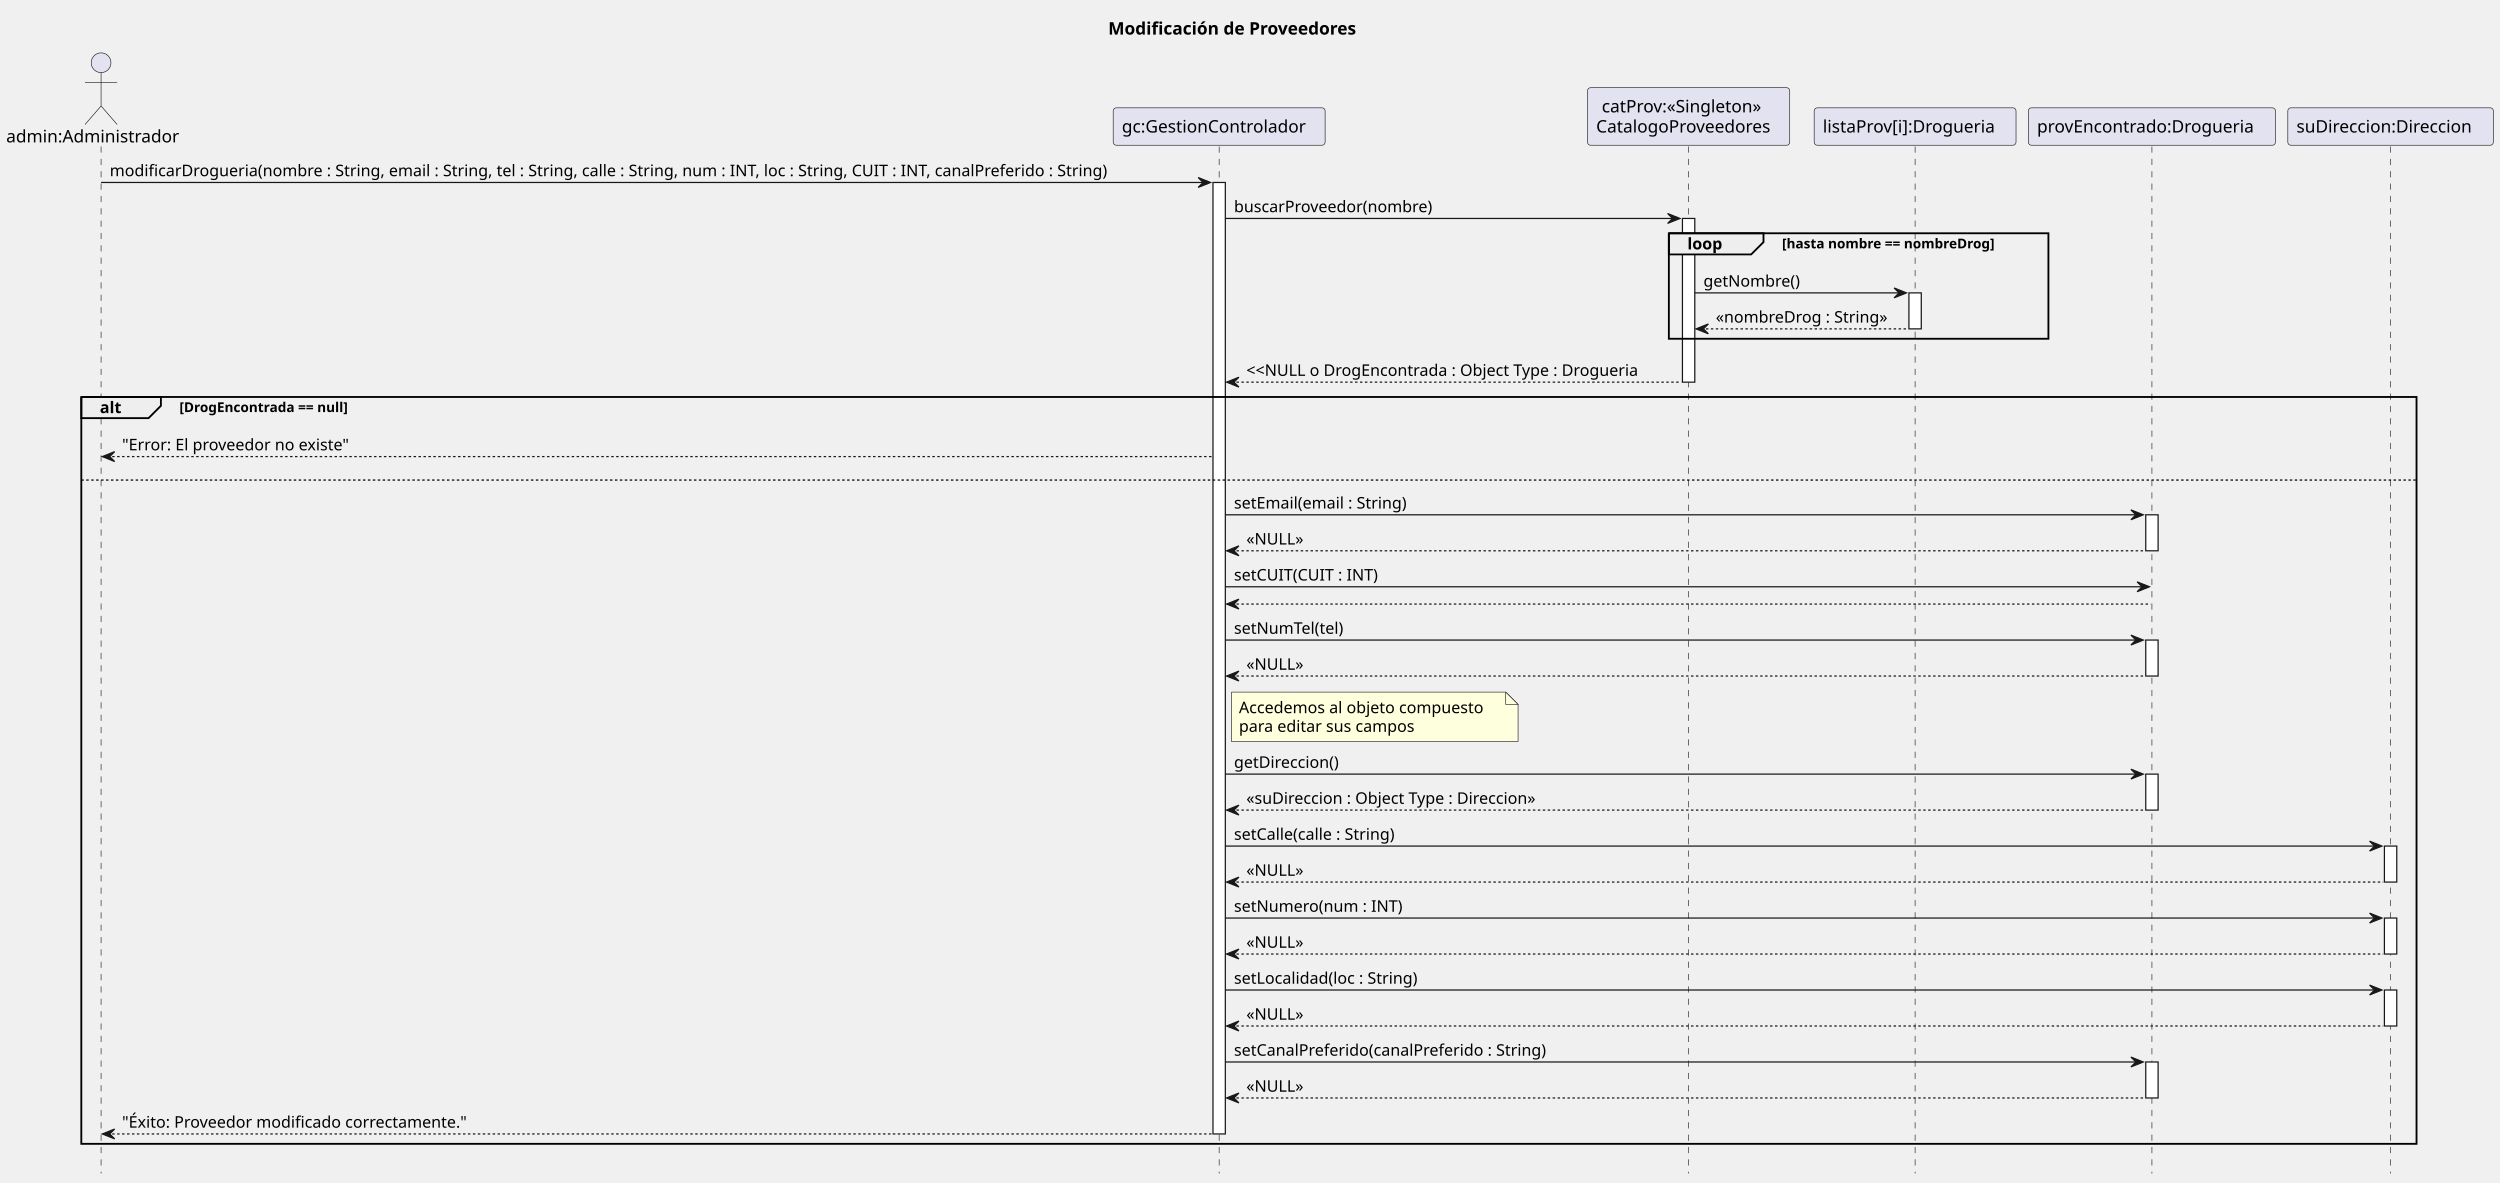
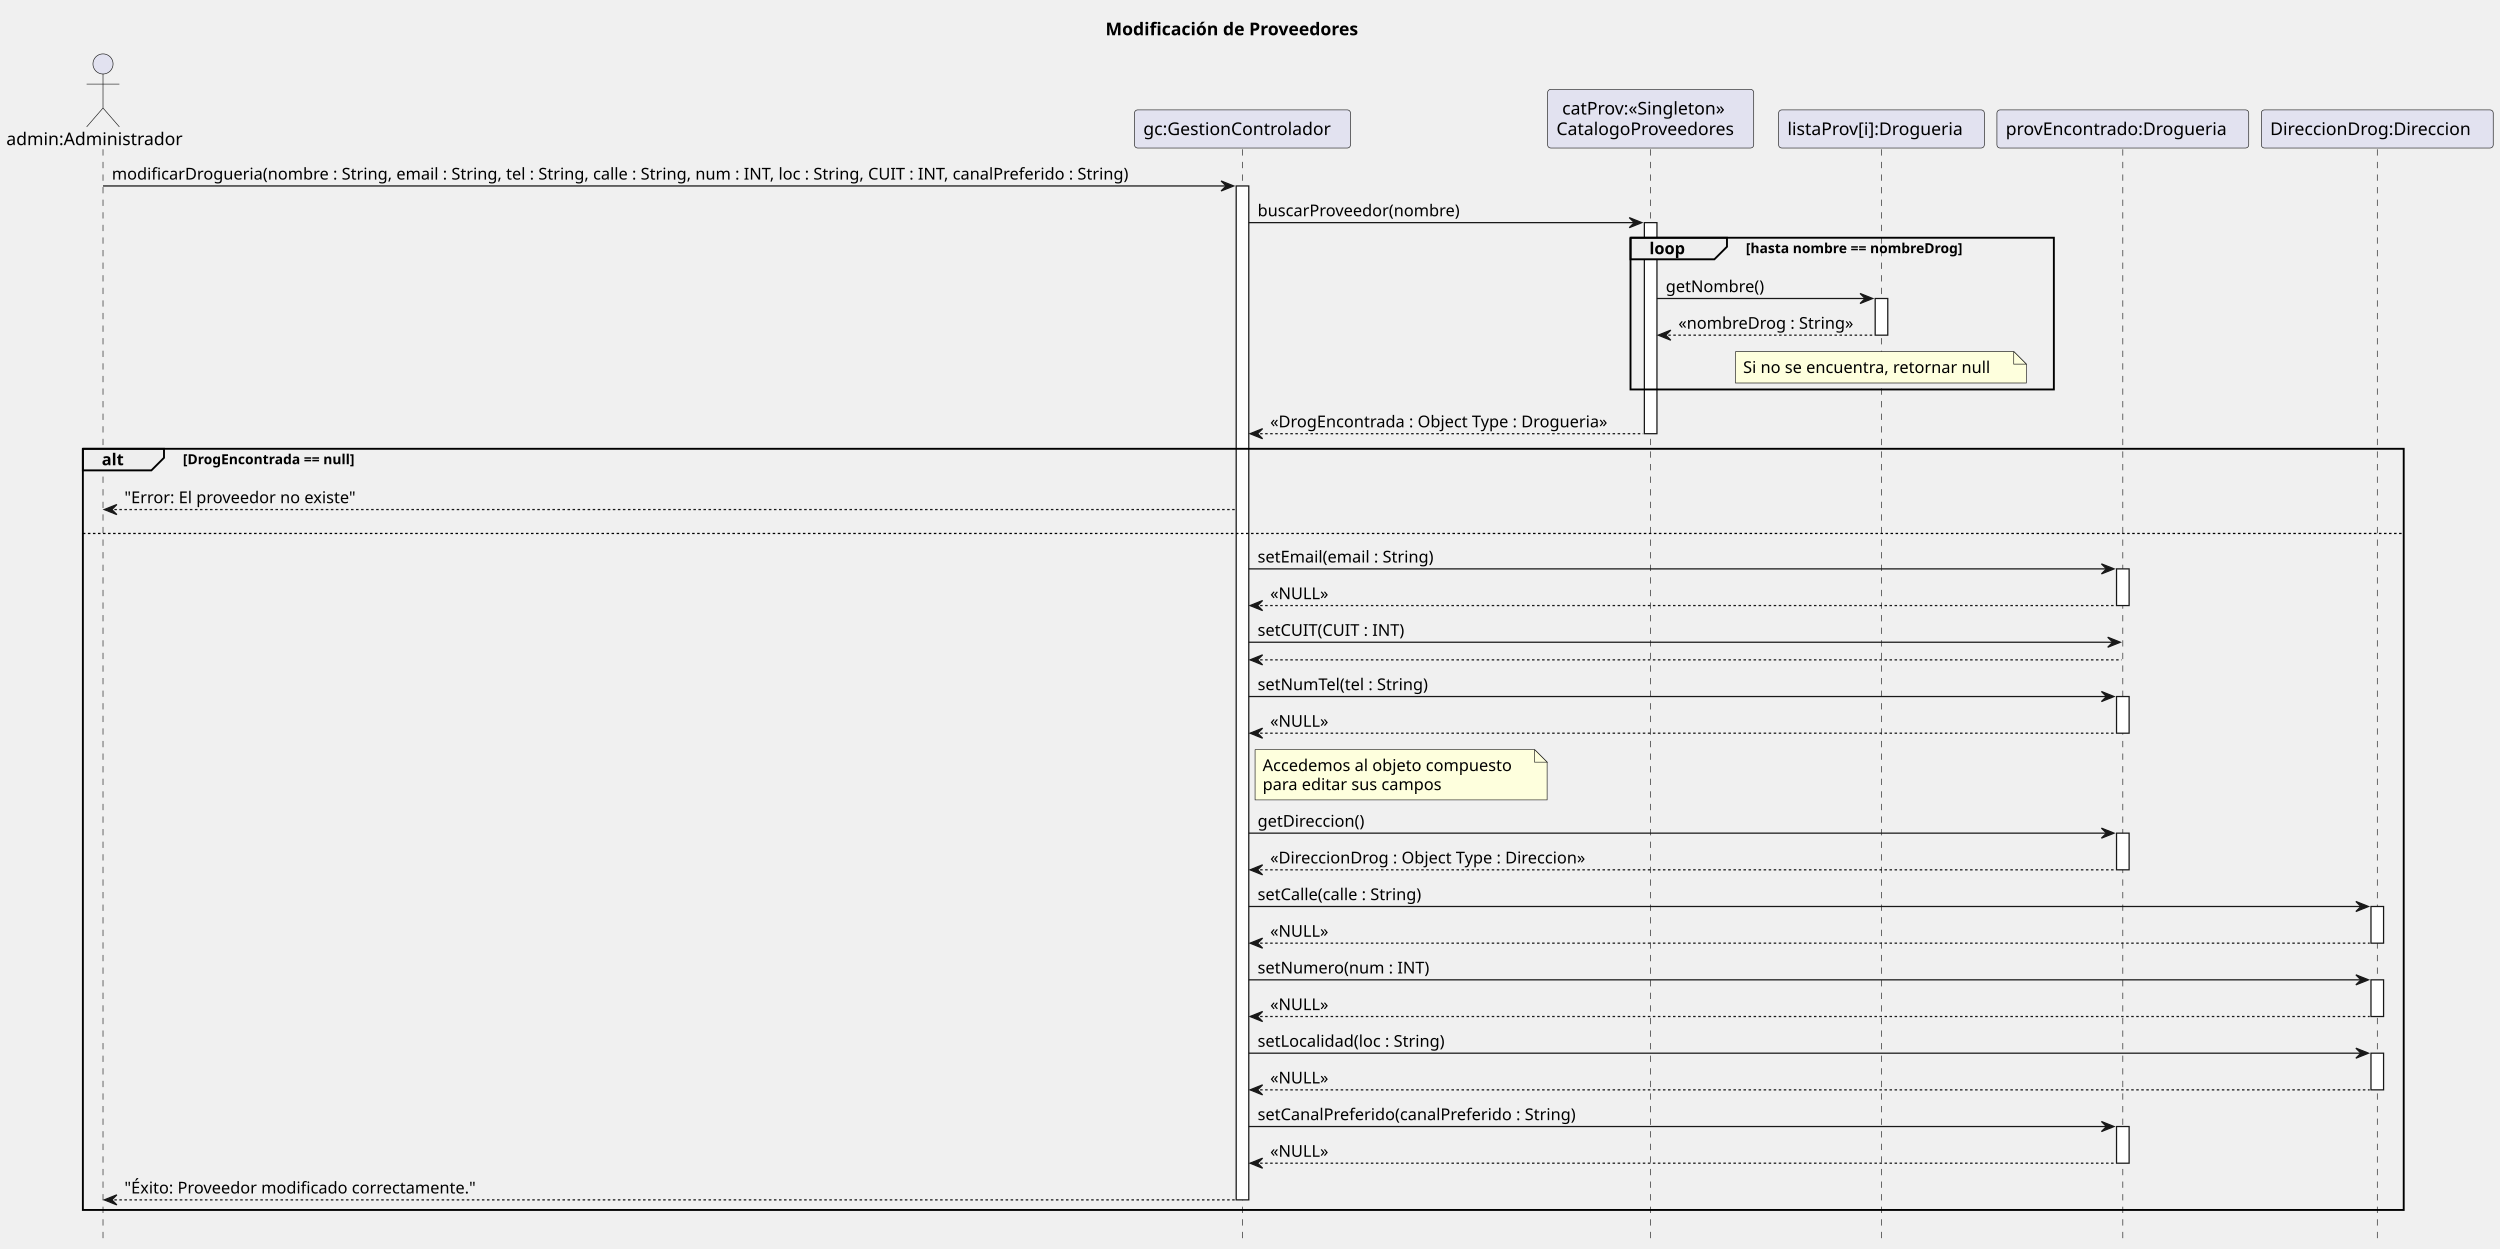
- <svg xmlns="http://www.w3.org/2000/svg" contentStyleType="text/css" data-diagram-type="SEQUENCE" height="957px" preserveAspectRatio="none" style="width:2024px;height:957px;background:#FFFFFF;" version="1.1" viewBox="0 0 2024 957" width="2024px" zoomAndPan="magnify">
+ <svg xmlns="http://www.w3.org/2000/svg" contentStyleType="text/css" data-diagram-type="SEQUENCE" height="992px" preserveAspectRatio="none" style="width:1986px;height:992px;background:#FFFFFF;" version="1.1" viewBox="0 0 1986 992" width="1986px" zoomAndPan="magnify">
  <defs />
  <g>
-     <text fill="#000000" font-family="sans-serif" font-size="14" font-weight="bold" lengthAdjust="spacing" textLength="228.225" x="897.199" y="27.995">Modificación de Proveedores</text>
+     <text fill="#000000" font-family="sans-serif" font-size="14" font-weight="bold" lengthAdjust="spacing" textLength="228.225" x="878.199" y="27.995">Modificación de Proveedores</text>
    <g>
-       <rect fill="#000000" fill-opacity="0" height="831.453" width="8" x="78.332" y="118.594" />
-       <line style="stroke:#181818;stroke-width:0.5;stroke-dasharray:5,5;" x1="81.832" x2="81.832" y1="118.594" y2="950.047" />
+       <rect fill="#000000" fill-opacity="0" height="866.586" width="8" x="78.332" y="118.594" />
+       <line style="stroke:#181818;stroke-width:0.5;stroke-dasharray:5,5;" x1="81.832" x2="81.832" y1="118.594" y2="985.18" />
    </g>
    <g>
-       <rect fill="#000000" fill-opacity="0" height="831.453" width="8" x="983.53" y="118.594" />
-       <line style="stroke:#181818;stroke-width:0.5;stroke-dasharray:5,5;" x1="987.03" x2="987.03" y1="118.594" y2="950.047" />
+       <rect fill="#000000" fill-opacity="0" height="866.586" width="8" x="983.53" y="118.594" />
+       <line style="stroke:#181818;stroke-width:0.5;stroke-dasharray:5,5;" x1="987.03" x2="987.03" y1="118.594" y2="985.18" />
    </g>
    <g>
-       <rect fill="#FFFFFF" height="770.32" style="stroke:#181818;stroke-width:1;" width="10" x="982.03" y="147.727" />
+       <rect fill="#FFFFFF" height="805.453" style="stroke:#181818;stroke-width:1;" width="10" x="982.03" y="147.727" />
    </g>
    <g>
-       <rect fill="#000000" fill-opacity="0" height="831.453" width="8" x="1363.604" y="118.594" />
-       <line style="stroke:#181818;stroke-width:0.5;stroke-dasharray:5,5;" x1="1367.104" x2="1367.104" y1="118.594" y2="950.047" />
+       <rect fill="#000000" fill-opacity="0" height="866.586" width="8" x="1307.783" y="118.594" />
+       <line style="stroke:#181818;stroke-width:0.5;stroke-dasharray:5,5;" x1="1311.283" x2="1311.283" y1="118.594" y2="985.18" />
    </g>
    <g>
-       <rect fill="#FFFFFF" height="132.531" style="stroke:#181818;stroke-width:1;" width="10" x="1362.104" y="176.859" />
+       <rect fill="#FFFFFF" height="167.664" style="stroke:#181818;stroke-width:1;" width="10" x="1306.283" y="176.859" />
    </g>
    <g>
-       <rect fill="#000000" fill-opacity="0" height="831.453" width="8" x="1546.965" y="118.594" />
-       <line style="stroke:#181818;stroke-width:0.5;stroke-dasharray:5,5;" x1="1550.465" x2="1550.465" y1="118.594" y2="950.047" />
+       <rect fill="#000000" fill-opacity="0" height="866.586" width="8" x="1491.144" y="118.594" />
+       <line style="stroke:#181818;stroke-width:0.5;stroke-dasharray:5,5;" x1="1494.644" x2="1494.644" y1="118.594" y2="985.18" />
    </g>
    <g>
-       <rect fill="#FFFFFF" height="29.133" style="stroke:#181818;stroke-width:1;" width="10" x="1545.465" y="237.125" />
+       <rect fill="#FFFFFF" height="29.133" style="stroke:#181818;stroke-width:1;" width="10" x="1489.644" y="237.125" />
    </g>
    <g>
-       <rect fill="#000000" fill-opacity="0" height="831.453" width="8" x="1738.695" y="118.594" />
-       <line style="stroke:#181818;stroke-width:0.5;stroke-dasharray:5,5;" x1="1742.195" x2="1742.195" y1="118.594" y2="950.047" />
+       <rect fill="#000000" fill-opacity="0" height="866.586" width="8" x="1682.873" y="118.594" />
+       <line style="stroke:#181818;stroke-width:0.5;stroke-dasharray:5,5;" x1="1686.373" x2="1686.373" y1="118.594" y2="985.18" />
    </g>
    <g>
-       <rect fill="#FFFFFF" height="29.133" style="stroke:#181818;stroke-width:1;" width="10" x="1737.195" y="416.789" />
+       <rect fill="#FFFFFF" height="29.133" style="stroke:#181818;stroke-width:1;" width="10" x="1681.373" y="451.922" />
    </g>
    <g>
-       <rect fill="#FFFFFF" height="29.133" style="stroke:#181818;stroke-width:1;" width="10" x="1737.195" y="518.188" />
+       <rect fill="#FFFFFF" height="29.133" style="stroke:#181818;stroke-width:1;" width="10" x="1681.373" y="553.32" />
    </g>
    <g>
-       <rect fill="#FFFFFF" height="29.133" style="stroke:#181818;stroke-width:1;" width="10" x="1737.195" y="626.719" />
+       <rect fill="#FFFFFF" height="29.133" style="stroke:#181818;stroke-width:1;" width="10" x="1681.373" y="661.852" />
    </g>
    <g>
-       <rect fill="#FFFFFF" height="29.133" style="stroke:#181818;stroke-width:1;" width="10" x="1737.195" y="859.781" />
+       <rect fill="#FFFFFF" height="29.133" style="stroke:#181818;stroke-width:1;" width="10" x="1681.373" y="894.914" />
    </g>
    <g>
-       <rect fill="#000000" fill-opacity="0" height="831.453" width="8" x="1931.918" y="118.594" />
-       <line style="stroke:#181818;stroke-width:0.5;stroke-dasharray:5,5;" x1="1935.418" x2="1935.418" y1="118.594" y2="950.047" />
+       <rect fill="#000000" fill-opacity="0" height="866.586" width="8" x="1885.008" y="118.594" />
+       <line style="stroke:#181818;stroke-width:0.5;stroke-dasharray:5,5;" x1="1888.508" x2="1888.508" y1="118.594" y2="985.18" />
    </g>
    <g>
-       <rect fill="#FFFFFF" height="29.133" style="stroke:#181818;stroke-width:1;" width="10" x="1930.418" y="684.984" />
+       <rect fill="#FFFFFF" height="29.133" style="stroke:#181818;stroke-width:1;" width="10" x="1883.508" y="720.117" />
    </g>
    <g>
-       <rect fill="#FFFFFF" height="29.133" style="stroke:#181818;stroke-width:1;" width="10" x="1930.418" y="743.25" />
+       <rect fill="#FFFFFF" height="29.133" style="stroke:#181818;stroke-width:1;" width="10" x="1883.508" y="778.383" />
    </g>
    <g>
-       <rect fill="#FFFFFF" height="29.133" style="stroke:#181818;stroke-width:1;" width="10" x="1930.418" y="801.516" />
+       <rect fill="#FFFFFF" height="29.133" style="stroke:#181818;stroke-width:1;" width="10" x="1883.508" y="836.648" />
    </g>
    <text fill="#000000" font-family="sans-serif" font-size="14" lengthAdjust="spacing" textLength="147.663" x="5" y="115.292">admin:Administrador</text>
    <ellipse cx="81.832" cy="50.797" fill="#E2E2F0" rx="8" ry="8" style="stroke:#181818;stroke-width:0.5;" />
    <path d="M81.832,58.797 L81.832,85.797 M68.832,66.797 L94.832,66.797 M81.832,85.797 L68.832,100.797 M81.832,85.797 L94.832,100.797" fill="none" style="stroke:#181818;stroke-width:0.5;" />
    <rect fill="#E2E2F0" height="30.297" rx="2.5" ry="2.5" style="stroke:#181818;stroke-width:0.5;" width="171.575" x="901.243" y="87.297" />
    <text fill="#000000" font-family="sans-serif" font-size="14" lengthAdjust="spacing" textLength="157.575" x="908.243" y="107.292">gc:GestionControlador</text>
-     <rect fill="#E2E2F0" height="46.594" rx="2.5" ry="2.5" style="stroke:#181818;stroke-width:0.5;" width="163.721" x="1285.244" y="71" />
-     <text fill="#000000" font-family="sans-serif" font-size="14" lengthAdjust="spacing" textLength="140.629" x="1296.79" y="90.995">catProv:«Singleton»</text>
-     <text fill="#000000" font-family="sans-serif" font-size="14" lengthAdjust="spacing" textLength="149.721" x="1292.244" y="107.292">CatalogoProveedores</text>
-     <rect fill="#E2E2F0" height="30.297" rx="2.5" ry="2.5" style="stroke:#181818;stroke-width:0.5;" width="163.42" x="1468.755" y="87.297" />
-     <text fill="#000000" font-family="sans-serif" font-size="14" lengthAdjust="spacing" textLength="149.42" x="1475.755" y="107.292">listaProv[i]:Drogueria</text>
-     <rect fill="#E2E2F0" height="30.297" rx="2.5" ry="2.5" style="stroke:#181818;stroke-width:0.5;" width="200.04" x="1642.175" y="87.297" />
-     <text fill="#000000" font-family="sans-serif" font-size="14" lengthAdjust="spacing" textLength="186.04" x="1649.175" y="107.292">provEncontrado:Drogueria</text>
-     <rect fill="#E2E2F0" height="30.297" rx="2.5" ry="2.5" style="stroke:#181818;stroke-width:0.5;" width="166.407" x="1852.215" y="87.297" />
-     <text fill="#000000" font-family="sans-serif" font-size="14" lengthAdjust="spacing" textLength="152.407" x="1859.215" y="107.292">suDireccion:Direccion</text>
+     <rect fill="#E2E2F0" height="46.594" rx="2.5" ry="2.5" style="stroke:#181818;stroke-width:0.5;" width="163.721" x="1229.423" y="71" />
+     <text fill="#000000" font-family="sans-serif" font-size="14" lengthAdjust="spacing" textLength="140.629" x="1240.969" y="90.995">catProv:«Singleton»</text>
+     <text fill="#000000" font-family="sans-serif" font-size="14" lengthAdjust="spacing" textLength="149.721" x="1236.423" y="107.292">CatalogoProveedores</text>
+     <rect fill="#E2E2F0" height="30.297" rx="2.5" ry="2.5" style="stroke:#181818;stroke-width:0.5;" width="163.42" x="1412.934" y="87.297" />
+     <text fill="#000000" font-family="sans-serif" font-size="14" lengthAdjust="spacing" textLength="149.42" x="1419.934" y="107.292">listaProv[i]:Drogueria</text>
+     <rect fill="#E2E2F0" height="30.297" rx="2.5" ry="2.5" style="stroke:#181818;stroke-width:0.5;" width="200.04" x="1586.353" y="87.297" />
+     <text fill="#000000" font-family="sans-serif" font-size="14" lengthAdjust="spacing" textLength="186.04" x="1593.353" y="107.292">provEncontrado:Drogueria</text>
+     <rect fill="#E2E2F0" height="30.297" rx="2.5" ry="2.5" style="stroke:#181818;stroke-width:0.5;" width="184.228" x="1796.394" y="87.297" />
+     <text fill="#000000" font-family="sans-serif" font-size="14" lengthAdjust="spacing" textLength="170.228" x="1803.394" y="107.292">DireccionDrog:Direccion</text>
    <polygon fill="#181818" points="970.03,143.727,980.03,147.727,970.03,151.727,974.03,147.727" style="stroke:#181818;stroke-width:1;" />
    <line style="stroke:#181818;stroke-width:1;" x1="81.832" x2="976.03" y1="147.727" y2="147.727" />
    <text fill="#000000" font-family="sans-serif" font-size="13" lengthAdjust="spacing" textLength="876.199" x="88.832" y="142.661">modificarDrogueria(nombre : String, email : String, tel : String, calle : String, num : INT, loc : String, CUIT : INT, canalPreferido : String)</text>
-     <polygon fill="#181818" points="1350.104,172.859,1360.104,176.859,1350.104,180.859,1354.104,176.859" style="stroke:#181818;stroke-width:1;" />
-     <line style="stroke:#181818;stroke-width:1;" x1="992.03" x2="1356.104" y1="176.859" y2="176.859" />
+     <polygon fill="#181818" points="1294.283,172.859,1304.283,176.859,1294.283,180.859,1298.283,176.859" style="stroke:#181818;stroke-width:1;" />
+     <line style="stroke:#181818;stroke-width:1;" x1="992.03" x2="1300.283" y1="176.859" y2="176.859" />
    <text fill="#000000" font-family="sans-serif" font-size="13" lengthAdjust="spacing" textLength="170.695" x="999.03" y="171.793">buscarProveedor(nombre)</text>
-     <path d="M1351.104,188.859 L1427.728,188.859 L1427.728,195.992 L1417.728,205.992 L1351.104,205.992 L1351.104,188.859" fill="#EEEEEE" style="stroke:#000000;stroke-width:1.5;" />
-     <rect fill="none" height="85.398" style="stroke:#000000;stroke-width:1.5;" width="307.289" x="1351.104" y="188.859" />
-     <text fill="#000000" font-family="sans-serif" font-size="13" font-weight="bold" lengthAdjust="spacing" textLength="31.624" x="1366.104" y="201.926">loop</text>
-     <text fill="#000000" font-family="sans-serif" font-size="11" font-weight="bold" lengthAdjust="spacing" textLength="199.665" x="1442.728" y="201.07">[hasta nombre == nombreDrog]</text>
-     <polygon fill="#181818" points="1533.465,233.125,1543.465,237.125,1533.465,241.125,1537.465,237.125" style="stroke:#181818;stroke-width:1;" />
-     <line style="stroke:#181818;stroke-width:1;" x1="1372.104" x2="1539.465" y1="237.125" y2="237.125" />
-     <text fill="#000000" font-family="sans-serif" font-size="13" lengthAdjust="spacing" textLength="83.427" x="1379.104" y="232.059">getNombre()</text>
-     <polygon fill="#181818" points="1383.104,262.258,1373.104,266.258,1383.104,270.258,1379.104,266.258" style="stroke:#181818;stroke-width:1;" />
-     <line style="stroke:#181818;stroke-width:1;stroke-dasharray:2,2;" x1="1377.104" x2="1544.465" y1="266.258" y2="266.258" />
-     <text fill="#000000" font-family="sans-serif" font-size="13" lengthAdjust="spacing" textLength="149.36" x="1389.104" y="261.192">«nombreDrog : String»</text>
-     <polygon fill="#181818" points="1003.03,305.391,993.03,309.391,1003.03,313.391,999.03,309.391" style="stroke:#181818;stroke-width:1;" />
-     <line style="stroke:#181818;stroke-width:1;stroke-dasharray:2,2;" x1="997.03" x2="1361.104" y1="309.391" y2="309.391" />
-     <text fill="#000000" font-family="sans-serif" font-size="13" lengthAdjust="spacing" textLength="346.074" x="1009.03" y="304.325">&lt;&lt;NULL o DrogEncontrada : Object Type : Drogueria</text>
-     <path d="M65.832,321.391 L130.274,321.391 L130.274,328.523 L120.274,338.523 L65.832,338.523 L65.832,321.391" fill="#EEEEEE" style="stroke:#000000;stroke-width:1.5;" />
-     <rect fill="none" height="604.656" style="stroke:#000000;stroke-width:1.5;" width="1890.587" x="65.832" y="321.391" />
-     <text fill="#000000" font-family="sans-serif" font-size="13" font-weight="bold" lengthAdjust="spacing" textLength="19.443" x="80.832" y="334.457">alt</text>
-     <text fill="#000000" font-family="sans-serif" font-size="11" font-weight="bold" lengthAdjust="spacing" textLength="159.994" x="145.274" y="333.601">[DrogEncontrada == null]</text>
-     <line style="stroke:#000000;stroke-width:1;stroke-dasharray:2,2;" x1="65.832" x2="1956.418" y1="388.656" y2="388.656" />
-     <polygon fill="#181818" points="92.832,365.656,82.832,369.656,92.832,373.656,88.832,369.656" style="stroke:#181818;stroke-width:1;" />
-     <line style="stroke:#181818;stroke-width:1;stroke-dasharray:2,2;" x1="86.832" x2="981.03" y1="369.656" y2="369.656" />
-     <text fill="#000000" font-family="sans-serif" font-size="13" lengthAdjust="spacing" textLength="199.05" x="98.832" y="364.59">"Error: El proveedor no existe"</text>
-     <polygon fill="#181818" points="1725.195,412.789,1735.195,416.789,1725.195,420.789,1729.195,416.789" style="stroke:#181818;stroke-width:1;" />
-     <line style="stroke:#181818;stroke-width:1;" x1="992.03" x2="1731.195" y1="416.789" y2="416.789" />
-     <text fill="#000000" font-family="sans-serif" font-size="13" lengthAdjust="spacing" textLength="153.372" x="999.03" y="411.723">setEmail(email : String)</text>
-     <polygon fill="#181818" points="1003.03,441.922,993.03,445.922,1003.03,449.922,999.03,445.922" style="stroke:#181818;stroke-width:1;" />
-     <line style="stroke:#181818;stroke-width:1;stroke-dasharray:2,2;" x1="997.03" x2="1736.195" y1="445.922" y2="445.922" />
-     <text fill="#000000" font-family="sans-serif" font-size="13" lengthAdjust="spacing" textLength="49.632" x="1009.03" y="440.856">«NULL»</text>
-     <polygon fill="#181818" points="1730.195,471.055,1740.195,475.055,1730.195,479.055,1734.195,475.055" style="stroke:#181818;stroke-width:1;" />
-     <line style="stroke:#181818;stroke-width:1;" x1="992.03" x2="1736.195" y1="475.055" y2="475.055" />
-     <text fill="#000000" font-family="sans-serif" font-size="13" lengthAdjust="spacing" textLength="124.89" x="999.03" y="469.989">setCUIT(CUIT : INT)</text>
-     <polygon fill="#181818" points="1003.03,485.055,993.03,489.055,1003.03,493.055,999.03,489.055" style="stroke:#181818;stroke-width:1;" />
-     <line style="stroke:#181818;stroke-width:1;stroke-dasharray:2,2;" x1="997.03" x2="1741.195" y1="489.055" y2="489.055" />
-     <polygon fill="#181818" points="1725.195,514.188,1735.195,518.188,1725.195,522.188,1729.195,518.188" style="stroke:#181818;stroke-width:1;" />
-     <line style="stroke:#181818;stroke-width:1;" x1="992.03" x2="1731.195" y1="518.188" y2="518.188" />
-     <text fill="#000000" font-family="sans-serif" font-size="13" lengthAdjust="spacing" textLength="96.897" x="999.03" y="513.122">setNumTel(tel)</text>
-     <polygon fill="#181818" points="1003.03,543.32,993.03,547.32,1003.03,551.32,999.03,547.32" style="stroke:#181818;stroke-width:1;" />
-     <line style="stroke:#181818;stroke-width:1;stroke-dasharray:2,2;" x1="997.03" x2="1736.195" y1="547.32" y2="547.32" />
-     <text fill="#000000" font-family="sans-serif" font-size="13" lengthAdjust="spacing" textLength="49.632" x="1009.03" y="542.254">«NULL»</text>
-     <path d="M997.03,560.32 L997.03,600.32 L1229.03,600.32 L1229.03,570.32 L1219.03,560.32 L997.03,560.32" fill="#FEFFDD" style="stroke:#181818;stroke-width:0.5;" />
-     <path d="M1219.03,560.32 L1219.03,570.32 L1229.03,570.32 L1219.03,560.32" fill="#FEFFDD" style="stroke:#181818;stroke-width:0.5;" />
-     <text fill="#000000" font-family="sans-serif" font-size="13" lengthAdjust="spacing" textLength="211.745" x="1003.03" y="577.387">Accedemos al objeto compuesto</text>
-     <text fill="#000000" font-family="sans-serif" font-size="13" lengthAdjust="spacing" textLength="152.737" x="1003.03" y="592.52">para editar sus campos</text>
-     <polygon fill="#181818" points="1725.195,622.719,1735.195,626.719,1725.195,630.719,1729.195,626.719" style="stroke:#181818;stroke-width:1;" />
-     <line style="stroke:#181818;stroke-width:1;" x1="992.03" x2="1731.195" y1="626.719" y2="626.719" />
-     <text fill="#000000" font-family="sans-serif" font-size="13" lengthAdjust="spacing" textLength="92.555" x="999.03" y="621.653">getDireccion()</text>
-     <polygon fill="#181818" points="1003.03,651.852,993.03,655.852,1003.03,659.852,999.03,655.852" style="stroke:#181818;stroke-width:1;" />
-     <line style="stroke:#181818;stroke-width:1;stroke-dasharray:2,2;" x1="997.03" x2="1736.195" y1="655.852" y2="655.852" />
-     <text fill="#000000" font-family="sans-serif" font-size="13" lengthAdjust="spacing" textLength="256.693" x="1009.03" y="650.786">«suDireccion : Object Type : Direccion»</text>
-     <polygon fill="#181818" points="1918.418,680.984,1928.418,684.984,1918.418,688.984,1922.418,684.984" style="stroke:#181818;stroke-width:1;" />
-     <line style="stroke:#181818;stroke-width:1;" x1="992.03" x2="1924.418" y1="684.984" y2="684.984" />
-     <text fill="#000000" font-family="sans-serif" font-size="13" lengthAdjust="spacing" textLength="144.054" x="999.03" y="679.918">setCalle(calle : String)</text>
-     <polygon fill="#181818" points="1003.03,710.117,993.03,714.117,1003.03,718.117,999.03,714.117" style="stroke:#181818;stroke-width:1;" />
-     <line style="stroke:#181818;stroke-width:1;stroke-dasharray:2,2;" x1="997.03" x2="1929.418" y1="714.117" y2="714.117" />
-     <text fill="#000000" font-family="sans-serif" font-size="13" lengthAdjust="spacing" textLength="49.632" x="1009.03" y="709.051">«NULL»</text>
-     <polygon fill="#181818" points="1918.418,739.25,1928.418,743.25,1918.418,747.25,1922.418,743.25" style="stroke:#181818;stroke-width:1;" />
-     <line style="stroke:#181818;stroke-width:1;" x1="992.03" x2="1924.418" y1="743.25" y2="743.25" />
-     <text fill="#000000" font-family="sans-serif" font-size="13" lengthAdjust="spacing" textLength="145.222" x="999.03" y="738.184">setNumero(num : INT)</text>
-     <polygon fill="#181818" points="1003.03,768.383,993.03,772.383,1003.03,776.383,999.03,772.383" style="stroke:#181818;stroke-width:1;" />
-     <line style="stroke:#181818;stroke-width:1;stroke-dasharray:2,2;" x1="997.03" x2="1929.418" y1="772.383" y2="772.383" />
-     <text fill="#000000" font-family="sans-serif" font-size="13" lengthAdjust="spacing" textLength="49.632" x="1009.03" y="767.317">«NULL»</text>
-     <polygon fill="#181818" points="1918.418,797.516,1928.418,801.516,1918.418,805.516,1922.418,801.516" style="stroke:#181818;stroke-width:1;" />
-     <line style="stroke:#181818;stroke-width:1;" x1="992.03" x2="1924.418" y1="801.516" y2="801.516" />
-     <text fill="#000000" font-family="sans-serif" font-size="13" lengthAdjust="spacing" textLength="162.17" x="999.03" y="796.45">setLocalidad(loc : String)</text>
-     <polygon fill="#181818" points="1003.03,826.648,993.03,830.648,1003.03,834.648,999.03,830.648" style="stroke:#181818;stroke-width:1;" />
-     <line style="stroke:#181818;stroke-width:1;stroke-dasharray:2,2;" x1="997.03" x2="1929.418" y1="830.648" y2="830.648" />
-     <text fill="#000000" font-family="sans-serif" font-size="13" lengthAdjust="spacing" textLength="49.632" x="1009.03" y="825.582">«NULL»</text>
-     <polygon fill="#181818" points="1725.195,855.781,1735.195,859.781,1725.195,863.781,1729.195,859.781" style="stroke:#181818;stroke-width:1;" />
-     <line style="stroke:#181818;stroke-width:1;" x1="992.03" x2="1731.195" y1="859.781" y2="859.781" />
-     <text fill="#000000" font-family="sans-serif" font-size="13" lengthAdjust="spacing" textLength="271.083" x="999.03" y="854.715">setCanalPreferido(canalPreferido : String)</text>
-     <polygon fill="#181818" points="1003.03,884.914,993.03,888.914,1003.03,892.914,999.03,888.914" style="stroke:#181818;stroke-width:1;" />
-     <line style="stroke:#181818;stroke-width:1;stroke-dasharray:2,2;" x1="997.03" x2="1736.195" y1="888.914" y2="888.914" />
-     <text fill="#000000" font-family="sans-serif" font-size="13" lengthAdjust="spacing" textLength="49.632" x="1009.03" y="883.848">«NULL»</text>
-     <polygon fill="#181818" points="92.832,914.047,82.832,918.047,92.832,922.047,88.832,918.047" style="stroke:#181818;stroke-width:1;" />
-     <line style="stroke:#181818;stroke-width:1;stroke-dasharray:2,2;" x1="86.832" x2="981.03" y1="918.047" y2="918.047" />
-     <text fill="#000000" font-family="sans-serif" font-size="13" lengthAdjust="spacing" textLength="299.8" x="98.832" y="912.981">"Éxito: Proveedor modificado correctamente."</text>
+     <path d="M1295.283,188.859 L1371.907,188.859 L1371.907,195.992 L1361.907,205.992 L1295.283,205.992 L1295.283,188.859" fill="#EEEEEE" style="stroke:#000000;stroke-width:1.5;" />
+     <rect fill="none" height="120.531" style="stroke:#000000;stroke-width:1.5;" width="336.301" x="1295.283" y="188.859" />
+     <text fill="#000000" font-family="sans-serif" font-size="13" font-weight="bold" lengthAdjust="spacing" textLength="31.624" x="1310.283" y="201.926">loop</text>
+     <text fill="#000000" font-family="sans-serif" font-size="11" font-weight="bold" lengthAdjust="spacing" textLength="199.665" x="1386.907" y="201.07">[hasta nombre == nombreDrog]</text>
+     <polygon fill="#181818" points="1477.644,233.125,1487.644,237.125,1477.644,241.125,1481.644,237.125" style="stroke:#181818;stroke-width:1;" />
+     <line style="stroke:#181818;stroke-width:1;" x1="1316.283" x2="1483.644" y1="237.125" y2="237.125" />
+     <text fill="#000000" font-family="sans-serif" font-size="13" lengthAdjust="spacing" textLength="83.427" x="1323.283" y="232.059">getNombre()</text>
+     <polygon fill="#181818" points="1327.283,262.258,1317.283,266.258,1327.283,270.258,1323.283,266.258" style="stroke:#181818;stroke-width:1;" />
+     <line style="stroke:#181818;stroke-width:1;stroke-dasharray:2,2;" x1="1321.283" x2="1488.644" y1="266.258" y2="266.258" />
+     <text fill="#000000" font-family="sans-serif" font-size="13" lengthAdjust="spacing" textLength="149.36" x="1333.283" y="261.192">«nombreDrog : String»</text>
+     <path d="M1378.703,279.258 L1378.703,304.258 L1609.703,304.258 L1609.703,289.258 L1599.703,279.258 L1378.703,279.258" fill="#FEFFDD" style="stroke:#181818;stroke-width:0.5;" />
+     <path d="M1599.703,279.258 L1599.703,289.258 L1609.703,289.258 L1599.703,279.258" fill="#FEFFDD" style="stroke:#181818;stroke-width:0.5;" />
+     <text fill="#000000" font-family="sans-serif" font-size="13" lengthAdjust="spacing" textLength="210.882" x="1384.703" y="296.325">Si no se encuentra, retornar null</text>
+     <polygon fill="#181818" points="1003.03,340.523,993.03,344.523,1003.03,348.523,999.03,344.523" style="stroke:#181818;stroke-width:1;" />
+     <line style="stroke:#181818;stroke-width:1;stroke-dasharray:2,2;" x1="997.03" x2="1305.283" y1="344.523" y2="344.523" />
+     <text fill="#000000" font-family="sans-serif" font-size="13" lengthAdjust="spacing" textLength="290.253" x="1009.03" y="339.457">«DrogEncontrada : Object Type : Drogueria»</text>
+     <path d="M65.832,356.523 L130.274,356.523 L130.274,363.656 L120.274,373.656 L65.832,373.656 L65.832,356.523" fill="#EEEEEE" style="stroke:#000000;stroke-width:1.5;" />
+     <rect fill="none" height="604.656" style="stroke:#000000;stroke-width:1.5;" width="1843.676" x="65.832" y="356.523" />
+     <text fill="#000000" font-family="sans-serif" font-size="13" font-weight="bold" lengthAdjust="spacing" textLength="19.443" x="80.832" y="369.59">alt</text>
+     <text fill="#000000" font-family="sans-serif" font-size="11" font-weight="bold" lengthAdjust="spacing" textLength="159.994" x="145.274" y="368.734">[DrogEncontrada == null]</text>
+     <line style="stroke:#000000;stroke-width:1;stroke-dasharray:2,2;" x1="65.832" x2="1909.508" y1="423.789" y2="423.789" />
+     <polygon fill="#181818" points="92.832,400.789,82.832,404.789,92.832,408.789,88.832,404.789" style="stroke:#181818;stroke-width:1;" />
+     <line style="stroke:#181818;stroke-width:1;stroke-dasharray:2,2;" x1="86.832" x2="981.03" y1="404.789" y2="404.789" />
+     <text fill="#000000" font-family="sans-serif" font-size="13" lengthAdjust="spacing" textLength="199.05" x="98.832" y="399.723">"Error: El proveedor no existe"</text>
+     <polygon fill="#181818" points="1669.373,447.922,1679.373,451.922,1669.373,455.922,1673.373,451.922" style="stroke:#181818;stroke-width:1;" />
+     <line style="stroke:#181818;stroke-width:1;" x1="992.03" x2="1675.373" y1="451.922" y2="451.922" />
+     <text fill="#000000" font-family="sans-serif" font-size="13" lengthAdjust="spacing" textLength="153.372" x="999.03" y="446.856">setEmail(email : String)</text>
+     <polygon fill="#181818" points="1003.03,477.055,993.03,481.055,1003.03,485.055,999.03,481.055" style="stroke:#181818;stroke-width:1;" />
+     <line style="stroke:#181818;stroke-width:1;stroke-dasharray:2,2;" x1="997.03" x2="1680.373" y1="481.055" y2="481.055" />
+     <text fill="#000000" font-family="sans-serif" font-size="13" lengthAdjust="spacing" textLength="49.632" x="1009.03" y="475.989">«NULL»</text>
+     <polygon fill="#181818" points="1674.373,506.188,1684.373,510.188,1674.373,514.188,1678.373,510.188" style="stroke:#181818;stroke-width:1;" />
+     <line style="stroke:#181818;stroke-width:1;" x1="992.03" x2="1680.373" y1="510.188" y2="510.188" />
+     <text fill="#000000" font-family="sans-serif" font-size="13" lengthAdjust="spacing" textLength="124.89" x="999.03" y="505.122">setCUIT(CUIT : INT)</text>
+     <polygon fill="#181818" points="1003.03,520.188,993.03,524.188,1003.03,528.188,999.03,524.188" style="stroke:#181818;stroke-width:1;" />
+     <line style="stroke:#181818;stroke-width:1;stroke-dasharray:2,2;" x1="997.03" x2="1685.373" y1="524.188" y2="524.188" />
+     <polygon fill="#181818" points="1669.373,549.32,1679.373,553.32,1669.373,557.32,1673.373,553.32" style="stroke:#181818;stroke-width:1;" />
+     <line style="stroke:#181818;stroke-width:1;" x1="992.03" x2="1675.373" y1="553.32" y2="553.32" />
+     <text fill="#000000" font-family="sans-serif" font-size="13" lengthAdjust="spacing" textLength="148.338" x="999.03" y="548.254">setNumTel(tel : String)</text>
+     <polygon fill="#181818" points="1003.03,578.453,993.03,582.453,1003.03,586.453,999.03,582.453" style="stroke:#181818;stroke-width:1;" />
+     <line style="stroke:#181818;stroke-width:1;stroke-dasharray:2,2;" x1="997.03" x2="1680.373" y1="582.453" y2="582.453" />
+     <text fill="#000000" font-family="sans-serif" font-size="13" lengthAdjust="spacing" textLength="49.632" x="1009.03" y="577.387">«NULL»</text>
+     <path d="M997.03,595.453 L997.03,635.453 L1229.03,635.453 L1229.03,605.453 L1219.03,595.453 L997.03,595.453" fill="#FEFFDD" style="stroke:#181818;stroke-width:0.5;" />
+     <path d="M1219.03,595.453 L1219.03,605.453 L1229.03,605.453 L1219.03,595.453" fill="#FEFFDD" style="stroke:#181818;stroke-width:0.5;" />
+     <text fill="#000000" font-family="sans-serif" font-size="13" lengthAdjust="spacing" textLength="211.745" x="1003.03" y="612.52">Accedemos al objeto compuesto</text>
+     <text fill="#000000" font-family="sans-serif" font-size="13" lengthAdjust="spacing" textLength="152.737" x="1003.03" y="627.653">para editar sus campos</text>
+     <polygon fill="#181818" points="1669.373,657.852,1679.373,661.852,1669.373,665.852,1673.373,661.852" style="stroke:#181818;stroke-width:1;" />
+     <line style="stroke:#181818;stroke-width:1;" x1="992.03" x2="1675.373" y1="661.852" y2="661.852" />
+     <text fill="#000000" font-family="sans-serif" font-size="13" lengthAdjust="spacing" textLength="92.555" x="999.03" y="656.786">getDireccion()</text>
+     <polygon fill="#181818" points="1003.03,686.984,993.03,690.984,1003.03,694.984,999.03,690.984" style="stroke:#181818;stroke-width:1;" />
+     <line style="stroke:#181818;stroke-width:1;stroke-dasharray:2,2;" x1="997.03" x2="1680.373" y1="690.984" y2="690.984" />
+     <text fill="#000000" font-family="sans-serif" font-size="13" lengthAdjust="spacing" textLength="273.241" x="1009.03" y="685.918">«DireccionDrog : Object Type : Direccion»</text>
+     <polygon fill="#181818" points="1871.508,716.117,1881.508,720.117,1871.508,724.117,1875.508,720.117" style="stroke:#181818;stroke-width:1;" />
+     <line style="stroke:#181818;stroke-width:1;" x1="992.03" x2="1877.508" y1="720.117" y2="720.117" />
+     <text fill="#000000" font-family="sans-serif" font-size="13" lengthAdjust="spacing" textLength="144.054" x="999.03" y="715.051">setCalle(calle : String)</text>
+     <polygon fill="#181818" points="1003.03,745.25,993.03,749.25,1003.03,753.25,999.03,749.25" style="stroke:#181818;stroke-width:1;" />
+     <line style="stroke:#181818;stroke-width:1;stroke-dasharray:2,2;" x1="997.03" x2="1882.508" y1="749.25" y2="749.25" />
+     <text fill="#000000" font-family="sans-serif" font-size="13" lengthAdjust="spacing" textLength="49.632" x="1009.03" y="744.184">«NULL»</text>
+     <polygon fill="#181818" points="1871.508,774.383,1881.508,778.383,1871.508,782.383,1875.508,778.383" style="stroke:#181818;stroke-width:1;" />
+     <line style="stroke:#181818;stroke-width:1;" x1="992.03" x2="1877.508" y1="778.383" y2="778.383" />
+     <text fill="#000000" font-family="sans-serif" font-size="13" lengthAdjust="spacing" textLength="145.222" x="999.03" y="773.317">setNumero(num : INT)</text>
+     <polygon fill="#181818" points="1003.03,803.516,993.03,807.516,1003.03,811.516,999.03,807.516" style="stroke:#181818;stroke-width:1;" />
+     <line style="stroke:#181818;stroke-width:1;stroke-dasharray:2,2;" x1="997.03" x2="1882.508" y1="807.516" y2="807.516" />
+     <text fill="#000000" font-family="sans-serif" font-size="13" lengthAdjust="spacing" textLength="49.632" x="1009.03" y="802.45">«NULL»</text>
+     <polygon fill="#181818" points="1871.508,832.648,1881.508,836.648,1871.508,840.648,1875.508,836.648" style="stroke:#181818;stroke-width:1;" />
+     <line style="stroke:#181818;stroke-width:1;" x1="992.03" x2="1877.508" y1="836.648" y2="836.648" />
+     <text fill="#000000" font-family="sans-serif" font-size="13" lengthAdjust="spacing" textLength="162.17" x="999.03" y="831.582">setLocalidad(loc : String)</text>
+     <polygon fill="#181818" points="1003.03,861.781,993.03,865.781,1003.03,869.781,999.03,865.781" style="stroke:#181818;stroke-width:1;" />
+     <line style="stroke:#181818;stroke-width:1;stroke-dasharray:2,2;" x1="997.03" x2="1882.508" y1="865.781" y2="865.781" />
+     <text fill="#000000" font-family="sans-serif" font-size="13" lengthAdjust="spacing" textLength="49.632" x="1009.03" y="860.715">«NULL»</text>
+     <polygon fill="#181818" points="1669.373,890.914,1679.373,894.914,1669.373,898.914,1673.373,894.914" style="stroke:#181818;stroke-width:1;" />
+     <line style="stroke:#181818;stroke-width:1;" x1="992.03" x2="1675.373" y1="894.914" y2="894.914" />
+     <text fill="#000000" font-family="sans-serif" font-size="13" lengthAdjust="spacing" textLength="271.083" x="999.03" y="889.848">setCanalPreferido(canalPreferido : String)</text>
+     <polygon fill="#181818" points="1003.03,920.047,993.03,924.047,1003.03,928.047,999.03,924.047" style="stroke:#181818;stroke-width:1;" />
+     <line style="stroke:#181818;stroke-width:1;stroke-dasharray:2,2;" x1="997.03" x2="1680.373" y1="924.047" y2="924.047" />
+     <text fill="#000000" font-family="sans-serif" font-size="13" lengthAdjust="spacing" textLength="49.632" x="1009.03" y="918.981">«NULL»</text>
+     <polygon fill="#181818" points="92.832,949.18,82.832,953.18,92.832,957.18,88.832,953.18" style="stroke:#181818;stroke-width:1;" />
+     <line style="stroke:#181818;stroke-width:1;stroke-dasharray:2,2;" x1="86.832" x2="981.03" y1="953.18" y2="953.18" />
+     <text fill="#000000" font-family="sans-serif" font-size="13" lengthAdjust="spacing" textLength="299.8" x="98.832" y="948.114">"Éxito: Proveedor modificado correctamente."</text>
  </g>
</svg>
